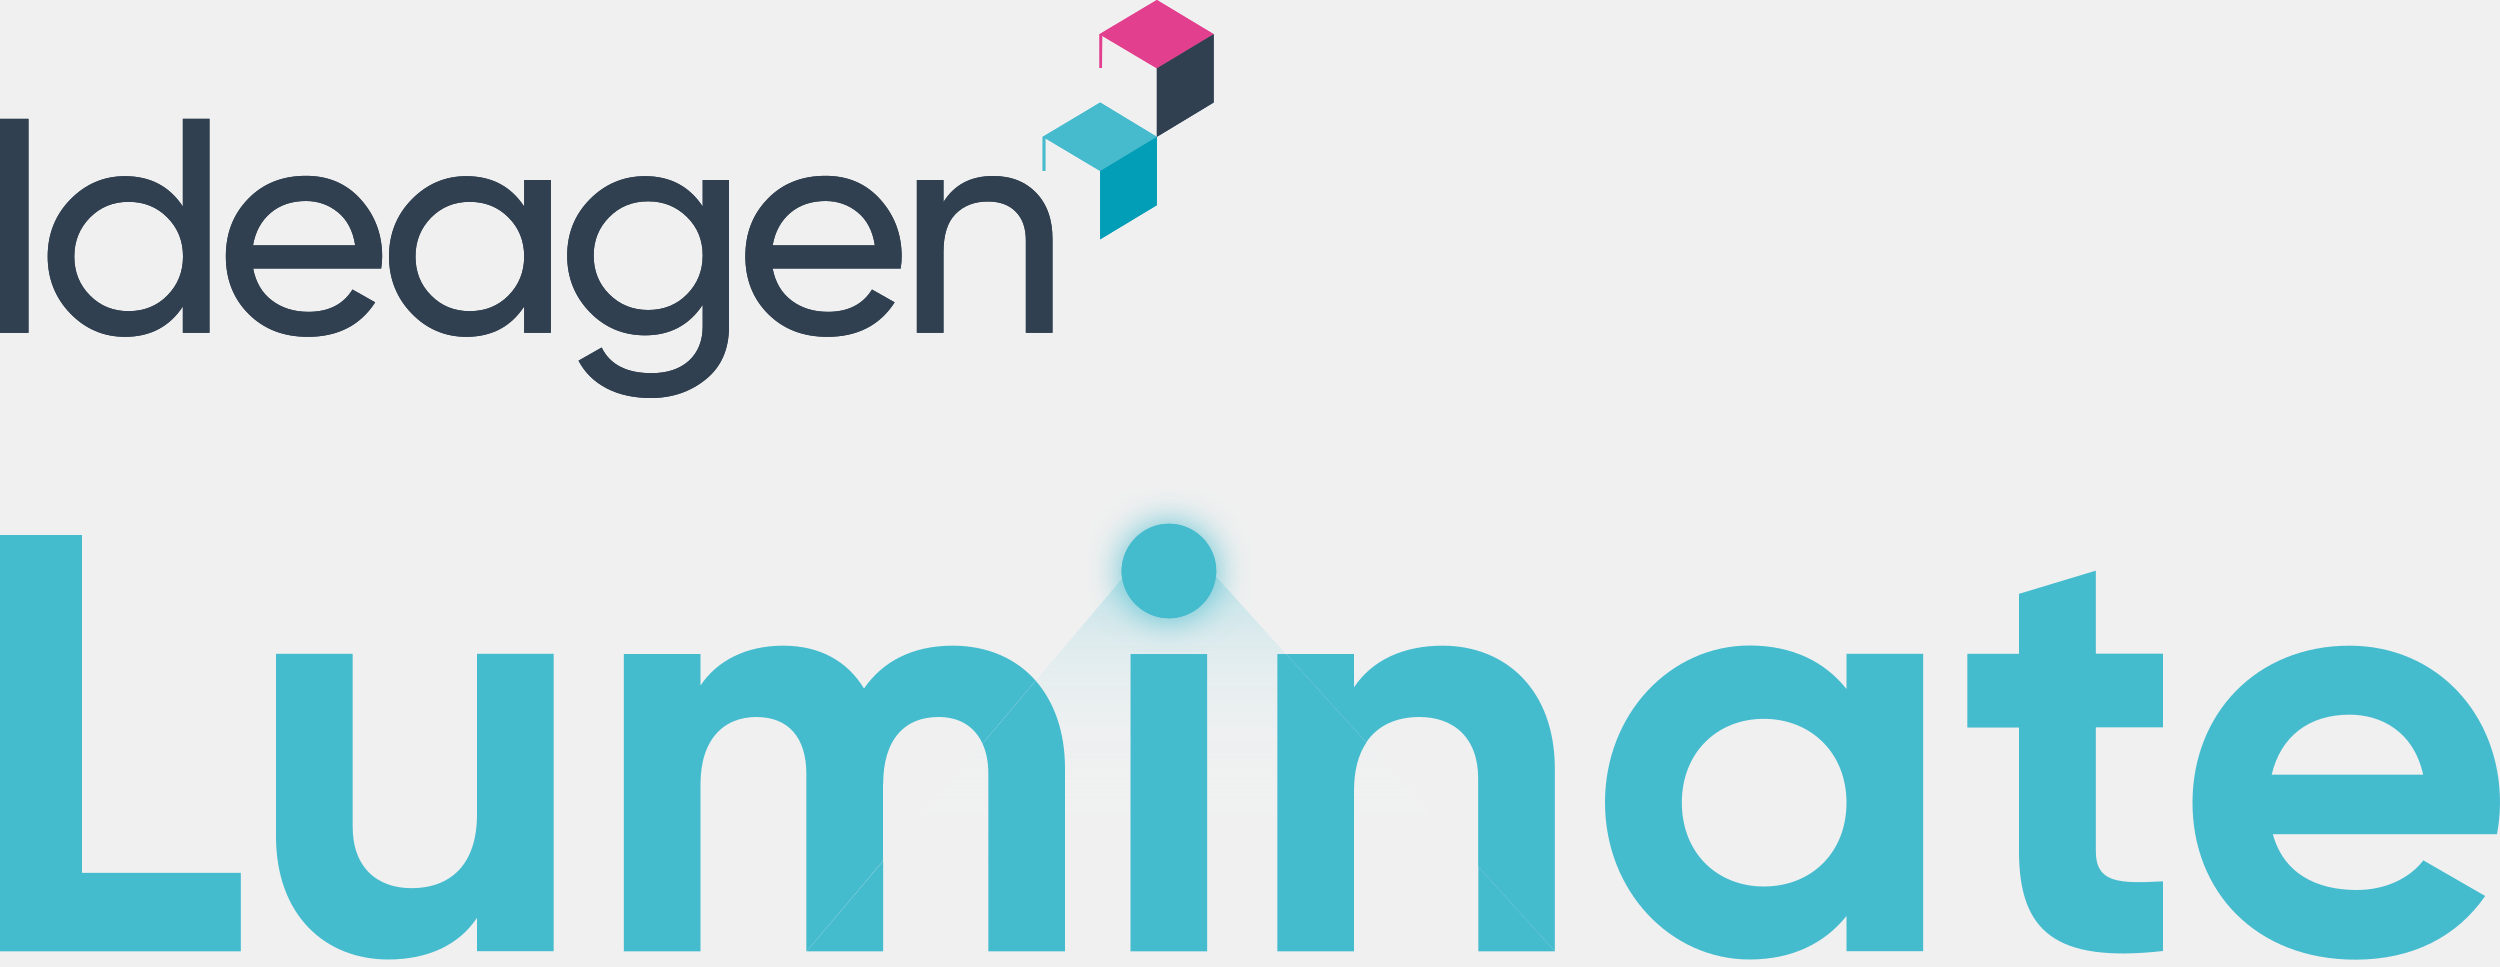
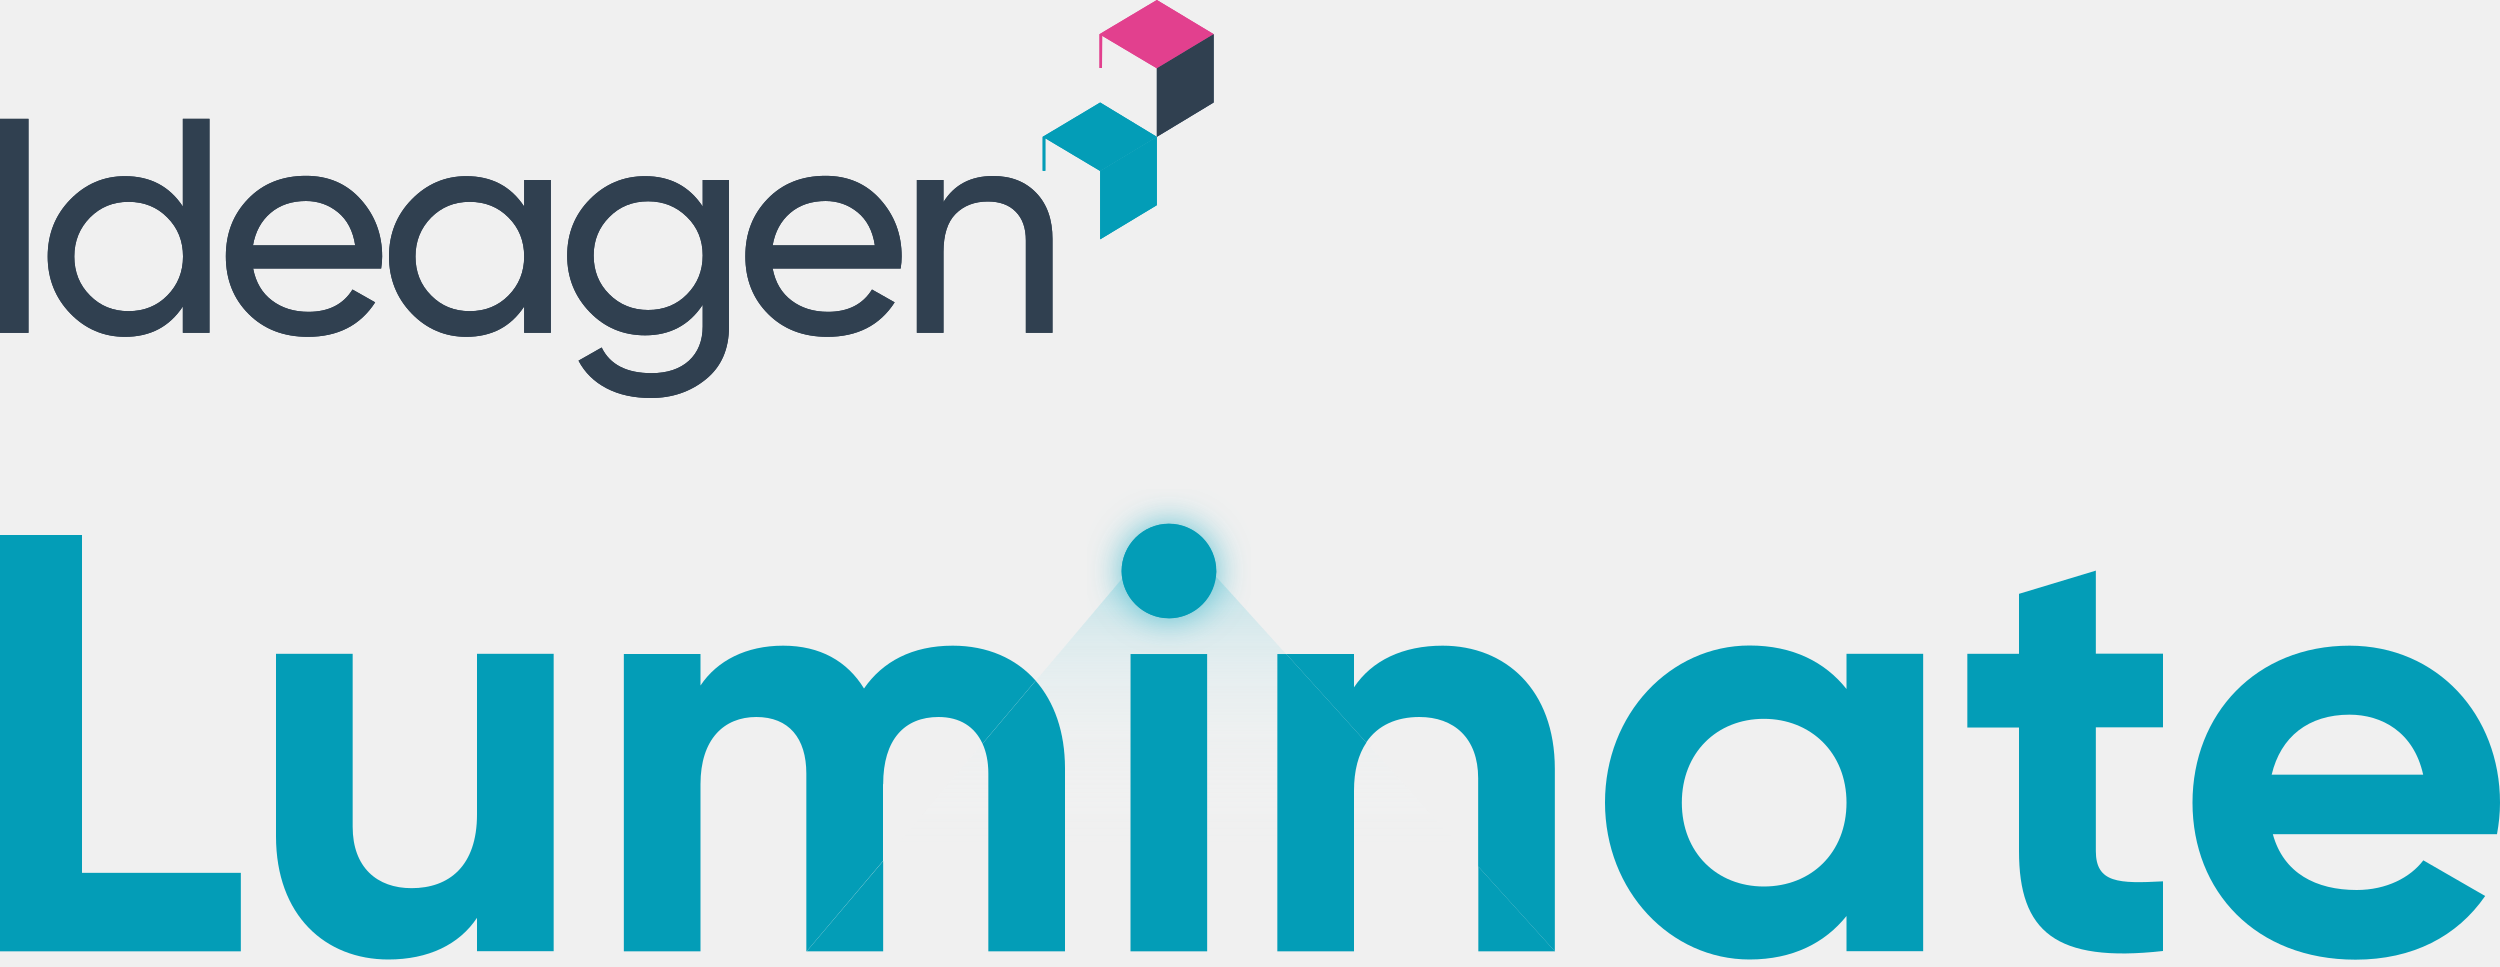
<svg xmlns="http://www.w3.org/2000/svg" width="150" height="58" viewBox="0 0 150 58" fill="none">
  <g clip-path="url(#clip0_509_72475)">
-     <path d="M62.56 8.21V10.25H62.72V8.3L66.01 10.26L69.41 8.21L66.01 6.15L62.56 8.21Z" fill="#44BACC" />
-     <path d="M66.01 10.26V14.36L69.41 12.31V8.21L66.01 10.26Z" fill="#009CB5" />
+     <path d="M62.56 8.21V10.25H62.72V8.3L66.01 10.26L69.41 8.21L66.01 6.15L62.56 8.21Z" fill="#039DB7" />
+     <path d="M66.01 10.26V14.36L69.41 12.31V8.21L66.01 10.26Z" fill="#039DB7" />
    <path d="M65.97 2.05V4.08H66.12L66.13 2.15L69.41 4.1L72.82 2.05L69.41 0L65.97 2.05Z" fill="#E13F8C" />
    <path d="M69.41 4.1V8.21L72.82 6.15V2.05L69.41 4.1Z" fill="#253D5B" />
    <path d="M0 7.13H1.71V19.97H0V7.13Z" fill="#304050" />
    <path d="M10.97 7.13H12.57V19.97H10.97V18.39C10.17 19.6 9.02 20.21 7.5 20.21C6.22 20.21 5.12 19.74 4.22 18.81C3.32 17.88 2.86 16.73 2.86 15.39C2.86 14.05 3.31 12.9 4.22 11.97C5.13 11.04 6.22 10.57 7.5 10.57C9.02 10.57 10.17 11.18 10.97 12.39V7.14V7.13ZM7.71 18.67C8.64 18.67 9.42 18.36 10.04 17.73C10.66 17.1 10.98 16.32 10.98 15.39C10.98 14.46 10.67 13.68 10.04 13.05C9.42 12.42 8.64 12.11 7.71 12.11C6.78 12.11 6.02 12.43 5.4 13.05C4.78 13.68 4.46 14.46 4.46 15.39C4.46 16.32 4.77 17.1 5.4 17.73C6.02 18.36 6.79 18.67 7.71 18.67Z" fill="#304050" />
    <path d="M15.19 16.12C15.35 16.94 15.72 17.58 16.32 18.03C16.91 18.48 17.64 18.71 18.51 18.71C19.72 18.71 20.6 18.26 21.15 17.37L22.51 18.14C21.62 19.52 20.27 20.21 18.47 20.21C17.01 20.21 15.83 19.75 14.92 18.84C14.01 17.93 13.55 16.78 13.55 15.38C13.55 13.98 14 12.85 14.89 11.93C15.78 11.01 16.94 10.55 18.36 10.55C19.71 10.55 20.8 11.02 21.65 11.97C22.5 12.92 22.93 14.06 22.93 15.39C22.93 15.62 22.91 15.86 22.87 16.11H15.18L15.19 16.12ZM18.36 12.06C17.5 12.06 16.79 12.3 16.23 12.78C15.67 13.26 15.32 13.91 15.18 14.72H21.31C21.18 13.85 20.83 13.19 20.28 12.74C19.73 12.29 19.09 12.06 18.35 12.06H18.36Z" fill="#304050" />
    <path d="M31.45 10.8H33.05V19.97H31.45V18.39C30.65 19.6 29.5 20.21 27.98 20.21C26.7 20.21 25.6 19.74 24.7 18.81C23.8 17.88 23.34 16.73 23.34 15.39C23.34 14.05 23.79 12.9 24.7 11.97C25.61 11.04 26.7 10.57 27.98 10.57C29.5 10.57 30.65 11.18 31.45 12.39V10.81V10.8ZM28.18 18.67C29.11 18.67 29.89 18.36 30.51 17.73C31.13 17.1 31.45 16.32 31.45 15.39C31.45 14.46 31.14 13.68 30.51 13.05C29.89 12.42 29.11 12.11 28.18 12.11C27.25 12.11 26.49 12.43 25.87 13.05C25.25 13.68 24.93 14.46 24.93 15.39C24.93 16.32 25.24 17.1 25.87 17.73C26.49 18.36 27.26 18.67 28.18 18.67Z" fill="#304050" />
    <path d="M42.16 10.8H43.74V19.59C43.74 20.95 43.28 22 42.36 22.75C41.44 23.5 40.34 23.88 39.06 23.88C38.03 23.88 37.15 23.69 36.4 23.3C35.65 22.91 35.09 22.36 34.71 21.64L36.1 20.85C36.6 21.88 37.6 22.39 39.09 22.39C40.04 22.39 40.79 22.14 41.34 21.64C41.88 21.14 42.16 20.45 42.16 19.59V18.29C41.35 19.51 40.2 20.12 38.71 20.12C37.4 20.12 36.29 19.66 35.39 18.73C34.49 17.8 34.03 16.67 34.03 15.34C34.03 14.01 34.48 12.88 35.39 11.96C36.3 11.04 37.4 10.57 38.71 10.57C40.21 10.57 41.36 11.18 42.16 12.39V10.81V10.8ZM36.56 17.66C37.18 18.28 37.96 18.6 38.89 18.6C39.82 18.6 40.6 18.29 41.22 17.66C41.84 17.03 42.16 16.26 42.16 15.33C42.16 14.4 41.85 13.64 41.22 13.02C40.59 12.4 39.82 12.08 38.89 12.08C37.96 12.08 37.18 12.39 36.56 13.02C35.94 13.64 35.62 14.41 35.62 15.33C35.62 16.25 35.93 17.04 36.56 17.66Z" fill="#304050" />
    <path d="M46.36 16.12C46.52 16.94 46.89 17.58 47.49 18.03C48.08 18.48 48.81 18.71 49.68 18.71C50.89 18.71 51.77 18.26 52.32 17.37L53.68 18.14C52.79 19.52 51.44 20.21 49.64 20.21C48.18 20.21 47 19.75 46.09 18.84C45.18 17.93 44.72 16.78 44.72 15.38C44.72 13.98 45.17 12.85 46.06 11.93C46.95 11.01 48.11 10.55 49.53 10.55C50.88 10.55 51.97 11.02 52.82 11.97C53.67 12.92 54.1 14.06 54.1 15.39C54.1 15.62 54.08 15.86 54.04 16.11H46.35L46.36 16.12ZM49.54 12.06C48.68 12.06 47.97 12.3 47.41 12.78C46.85 13.26 46.5 13.91 46.36 14.72H52.49C52.36 13.85 52.01 13.19 51.46 12.74C50.91 12.29 50.27 12.06 49.53 12.06H49.54Z" fill="#304050" />
    <path d="M59.59 10.56C60.67 10.56 61.53 10.9 62.18 11.58C62.83 12.26 63.15 13.18 63.15 14.34V19.97H61.55V14.43C61.55 13.68 61.35 13.11 60.94 12.7C60.54 12.29 59.98 12.09 59.27 12.09C58.47 12.09 57.83 12.34 57.34 12.83C56.85 13.32 56.61 14.09 56.61 15.11V19.97H55.01V10.8H56.61V12.12C57.26 11.08 58.25 10.56 59.58 10.56H59.59Z" fill="#304050" />
-     <path d="M62.56 8.21V10.25H62.72V8.3L66.01 10.26L69.41 8.21L66.01 6.15L62.56 8.21Z" fill="#46BBCE" />
-     <path d="M66.01 10.26V14.36L69.41 12.31V8.21L66.01 10.26Z" fill="#029DB7" />
+     <path d="M62.56 8.21V10.25H62.72V8.3L66.01 10.26L69.41 8.21L66.01 6.15L62.56 8.21Z" fill="#039DB7" />
+     <path d="M66.01 10.26V14.36L69.41 12.31V8.21L66.01 10.26Z" fill="#039DB7" />
    <path d="M65.97 2.05V4.08H66.12L66.13 2.15L69.41 4.1L72.82 2.05L69.41 0L65.97 2.05Z" fill="#E2408E" />
    <path d="M69.41 4.1V8.21L72.82 6.15V2.05L69.41 4.1Z" fill="#304050" />
    <path d="M0 7.13H1.71V19.97H0V7.13Z" fill="#304050" />
    <path d="M10.97 7.13H12.57V19.97H10.97V18.39C10.17 19.6 9.02 20.21 7.5 20.21C6.22 20.21 5.12 19.74 4.22 18.81C3.32 17.88 2.86 16.73 2.86 15.39C2.86 14.05 3.31 12.9 4.22 11.97C5.13 11.04 6.22 10.57 7.5 10.57C9.02 10.57 10.17 11.18 10.97 12.39V7.14V7.13ZM7.71 18.67C8.64 18.67 9.42 18.36 10.04 17.73C10.66 17.1 10.98 16.32 10.98 15.39C10.98 14.46 10.67 13.68 10.04 13.05C9.42 12.42 8.64 12.11 7.71 12.11C6.78 12.11 6.02 12.43 5.4 13.05C4.78 13.68 4.46 14.46 4.46 15.39C4.46 16.32 4.77 17.1 5.4 17.73C6.02 18.36 6.79 18.67 7.71 18.67Z" fill="#304050" />
    <path d="M15.19 16.12C15.35 16.94 15.72 17.58 16.32 18.03C16.91 18.48 17.64 18.71 18.51 18.71C19.72 18.71 20.6 18.26 21.15 17.37L22.51 18.14C21.62 19.52 20.27 20.21 18.47 20.21C17.01 20.21 15.83 19.75 14.92 18.84C14.01 17.93 13.55 16.78 13.55 15.38C13.55 13.98 14 12.85 14.89 11.93C15.78 11.01 16.94 10.55 18.36 10.55C19.71 10.55 20.8 11.02 21.65 11.97C22.5 12.92 22.93 14.06 22.93 15.39C22.93 15.62 22.91 15.86 22.87 16.11H15.18L15.19 16.12ZM18.36 12.06C17.5 12.06 16.79 12.3 16.23 12.78C15.67 13.26 15.32 13.91 15.18 14.72H21.31C21.18 13.85 20.83 13.19 20.28 12.74C19.73 12.29 19.09 12.06 18.35 12.06H18.36Z" fill="#304050" />
    <path d="M31.45 10.8H33.05V19.97H31.45V18.39C30.65 19.6 29.5 20.21 27.98 20.21C26.7 20.21 25.6 19.74 24.7 18.81C23.8 17.88 23.34 16.73 23.34 15.39C23.34 14.05 23.79 12.9 24.7 11.97C25.61 11.04 26.7 10.57 27.98 10.57C29.5 10.57 30.65 11.18 31.45 12.39V10.81V10.8ZM28.18 18.67C29.11 18.67 29.89 18.36 30.51 17.73C31.13 17.1 31.45 16.32 31.45 15.39C31.45 14.46 31.14 13.68 30.51 13.05C29.89 12.42 29.11 12.11 28.18 12.11C27.25 12.11 26.49 12.43 25.87 13.05C25.25 13.68 24.93 14.46 24.93 15.39C24.93 16.32 25.24 17.1 25.87 17.73C26.49 18.36 27.26 18.67 28.18 18.67Z" fill="#304050" />
    <path d="M42.16 10.8H43.74V19.59C43.74 20.95 43.28 22 42.36 22.75C41.44 23.5 40.34 23.88 39.06 23.88C38.03 23.88 37.15 23.69 36.4 23.3C35.65 22.91 35.09 22.36 34.71 21.64L36.1 20.85C36.6 21.88 37.6 22.39 39.09 22.39C40.04 22.39 40.79 22.14 41.34 21.64C41.88 21.14 42.16 20.45 42.16 19.59V18.29C41.35 19.51 40.2 20.12 38.71 20.12C37.4 20.12 36.29 19.66 35.39 18.73C34.49 17.8 34.03 16.67 34.03 15.34C34.03 14.01 34.48 12.88 35.39 11.96C36.3 11.04 37.4 10.57 38.71 10.57C40.21 10.57 41.36 11.18 42.16 12.39V10.81V10.8ZM36.56 17.66C37.18 18.28 37.96 18.6 38.89 18.6C39.82 18.6 40.6 18.29 41.22 17.66C41.84 17.03 42.16 16.26 42.16 15.33C42.16 14.4 41.85 13.64 41.22 13.02C40.59 12.4 39.82 12.08 38.89 12.08C37.96 12.08 37.18 12.39 36.56 13.02C35.94 13.64 35.62 14.41 35.62 15.33C35.62 16.25 35.93 17.04 36.56 17.66Z" fill="#304050" />
    <path d="M46.36 16.12C46.52 16.94 46.89 17.58 47.49 18.03C48.08 18.48 48.81 18.71 49.68 18.71C50.89 18.71 51.77 18.26 52.32 17.37L53.68 18.14C52.79 19.52 51.44 20.21 49.64 20.21C48.18 20.21 47 19.75 46.09 18.84C45.18 17.93 44.72 16.78 44.72 15.38C44.72 13.98 45.17 12.85 46.06 11.93C46.95 11.01 48.11 10.55 49.53 10.55C50.88 10.55 51.97 11.02 52.82 11.97C53.67 12.92 54.1 14.06 54.1 15.39C54.1 15.62 54.08 15.86 54.04 16.11H46.35L46.36 16.12ZM49.54 12.06C48.68 12.06 47.97 12.3 47.41 12.78C46.85 13.26 46.5 13.91 46.36 14.72H52.49C52.36 13.85 52.01 13.19 51.46 12.74C50.91 12.29 50.27 12.06 49.53 12.06H49.54Z" fill="#304050" />
    <path d="M59.59 10.56C60.67 10.56 61.53 10.9 62.18 11.58C62.83 12.26 63.15 13.18 63.15 14.34V19.97H61.55V14.43C61.55 13.68 61.35 13.11 60.94 12.7C60.54 12.29 59.98 12.09 59.27 12.09C58.47 12.09 57.83 12.34 57.34 12.83C56.85 13.32 56.61 14.09 56.61 15.11V19.97H55.01V10.8H56.61V12.12C57.26 11.08 58.25 10.56 59.58 10.56H59.59Z" fill="#304050" />
-     <path d="M67.29 34.28C67.29 34.43 67.31 34.57 67.33 34.71L70.11 31.43C68.58 31.43 67.29 32.75 67.29 34.28Z" fill="#45BBCE" />
-     <path d="M72.97 34.28C72.97 32.75 71.69 31.43 70.12 31.43L72.95 34.56C72.95 34.47 72.98 34.38 72.98 34.29L72.97 34.28Z" fill="#45BBCE" />
-     <path d="M70.11 37.1C71.59 37.1 72.79 35.96 72.94 34.55L70.11 31.42L67.33 34.7C67.54 36.04 68.72 37.09 70.11 37.09V37.1Z" fill="#45BBCE" />
-     <path d="M4.92 32.1H0V57.08H14.45V52.37H4.92V32.1Z" fill="#45BBCE" />
-     <path d="M28.62 48.87C28.62 51.97 26.94 53.29 24.69 53.29C22.62 53.29 21.16 52.04 21.16 49.61V39.23H16.56V50.18C16.56 54.93 19.52 57.57 23.3 57.57C25.69 57.57 27.55 56.68 28.62 55.07V57.07H33.22V39.23H28.62V48.86V48.87Z" fill="#45BBCE" />
-     <path d="M52.99 47.05C52.99 44.37 54.27 43.02 56.31 43.02C57.6 43.02 58.49 43.61 58.95 44.62L62.14 40.84C60.96 39.5 59.24 38.74 57.16 38.74C54.73 38.74 52.95 39.7 51.84 41.31C50.84 39.67 49.2 38.74 46.99 38.74C44.78 38.74 43.03 39.63 42.03 41.13V39.24H37.43V57.08H42.03V47.05C42.03 44.37 43.42 43.02 45.38 43.02C47.34 43.02 48.38 44.3 48.38 46.41V57.08H48.4L52.98 51.66V47.05H52.99Z" fill="#45BBCE" />
-     <path d="M86.56 38.74C84.17 38.74 82.31 39.63 81.24 41.24V39.24H77.17L81.97 44.55C82.67 43.5 83.81 43.02 85.16 43.02C87.23 43.02 88.69 44.27 88.69 46.7V51.99L93.29 57.08V46.13C93.29 41.38 90.33 38.74 86.55 38.74H86.56Z" fill="#45BBCE" />
-     <path d="M110.79 41.34C109.51 39.73 107.58 38.73 104.97 38.73C100.22 38.73 96.3 42.83 96.3 48.15C96.3 53.47 100.23 57.57 104.97 57.57C107.57 57.57 109.5 56.57 110.79 54.96V57.07H115.39V39.23H110.79V41.34ZM105.83 53.19C103.01 53.19 100.91 51.16 100.91 48.16C100.91 45.16 103.02 43.13 105.83 43.13C108.64 43.13 110.79 45.16 110.79 48.16C110.79 51.16 108.68 53.19 105.83 53.19Z" fill="#45BBCE" />
-     <path d="M125.74 34.24L121.14 35.63V39.23H118.04V43.65H121.14V51.07C121.14 55.89 123.32 57.78 129.78 57.06V52.88C127.14 53.02 125.75 52.99 125.75 51.06V43.64H129.78V39.22H125.75V34.22L125.74 34.24Z" fill="#45BBCE" />
-     <path d="M150 48.16C150 42.91 146.25 38.74 140.97 38.74C135.37 38.74 131.55 42.84 131.55 48.16C131.55 53.48 135.33 57.58 141.33 57.58C144.76 57.58 147.43 56.19 149.11 53.76L145.4 51.62C144.62 52.65 143.19 53.4 141.4 53.4C138.97 53.4 137.01 52.4 136.37 50.05H149.82C149.93 49.44 150 48.84 150 48.16ZM136.3 46.48C136.84 44.2 138.51 42.88 140.97 42.88C142.9 42.88 144.82 43.91 145.39 46.48H136.29H136.3Z" fill="#45BBCE" />
-     <path d="M48.4 57.08H52.99V51.66L48.4 57.08Z" fill="#45BBCE" />
-     <path d="M62.14 40.84L58.95 44.62C59.18 45.12 59.3 45.72 59.3 46.41V57.08H63.9V46.09C63.9 43.92 63.26 42.12 62.14 40.84Z" fill="#45BBCE" />
-     <path d="M72.43 39.24H67.83V57.08H72.43V39.24Z" fill="#45BBCE" />
-     <path d="M88.7 57.08H93.3L88.7 51.99V57.08Z" fill="#45BBCE" />
-     <path d="M81.98 44.55L77.18 39.24H76.64V57.08H81.24V47.45C81.24 46.21 81.51 45.26 81.98 44.56V44.55Z" fill="#45BBCE" />
+     <path d="M67.29 34.28C67.29 34.43 67.31 34.57 67.33 34.71L70.11 31.43C68.58 31.43 67.29 32.75 67.29 34.28Z" fill="#039DB7" />
+     <path d="M72.97 34.28C72.97 32.75 71.69 31.43 70.12 31.43L72.95 34.56C72.95 34.47 72.98 34.38 72.98 34.29L72.97 34.28Z" fill="#039DB7" />
+     <path d="M70.11 37.1C71.59 37.1 72.79 35.96 72.94 34.55L70.11 31.42L67.33 34.7C67.54 36.04 68.72 37.09 70.11 37.09V37.1Z" fill="#039DB7" />
+     <path d="M4.92 32.1H0V57.08H14.45V52.37H4.92V32.1Z" fill="#039DB7" />
+     <path d="M28.62 48.87C28.62 51.97 26.94 53.29 24.69 53.29C22.62 53.29 21.16 52.04 21.16 49.61V39.23H16.56V50.18C16.56 54.93 19.52 57.57 23.3 57.57C25.69 57.57 27.55 56.68 28.62 55.07V57.07H33.22V39.23H28.62V48.86V48.87Z" fill="#039DB7" />
+     <path d="M52.99 47.05C52.99 44.37 54.27 43.02 56.31 43.02C57.6 43.02 58.49 43.61 58.95 44.62L62.14 40.84C60.96 39.5 59.24 38.74 57.16 38.74C54.73 38.74 52.95 39.7 51.84 41.31C50.84 39.67 49.2 38.74 46.99 38.74C44.78 38.74 43.03 39.63 42.03 41.13V39.24H37.43V57.08H42.03V47.05C42.03 44.37 43.42 43.02 45.38 43.02C47.34 43.02 48.38 44.3 48.38 46.41V57.08H48.4L52.98 51.66V47.05H52.99Z" fill="#039DB7" />
+     <path d="M86.56 38.74C84.17 38.74 82.31 39.63 81.24 41.24V39.24H77.17L81.97 44.55C82.67 43.5 83.81 43.02 85.16 43.02C87.23 43.02 88.69 44.27 88.69 46.7V51.99L93.29 57.08V46.13C93.29 41.38 90.33 38.74 86.55 38.74H86.56Z" fill="#039DB7" />
+     <path d="M110.79 41.34C109.51 39.73 107.58 38.73 104.97 38.73C100.22 38.73 96.3 42.83 96.3 48.15C96.3 53.47 100.23 57.57 104.97 57.57C107.57 57.57 109.5 56.57 110.79 54.96V57.07H115.39V39.23H110.79V41.34ZM105.83 53.19C103.01 53.19 100.91 51.16 100.91 48.16C100.91 45.16 103.02 43.13 105.83 43.13C108.64 43.13 110.79 45.16 110.79 48.16C110.79 51.16 108.68 53.19 105.83 53.19Z" fill="#039DB7" />
+     <path d="M125.74 34.24L121.14 35.63V39.23H118.04V43.65H121.14V51.07C121.14 55.89 123.32 57.78 129.78 57.06V52.88C127.14 53.02 125.75 52.99 125.75 51.06V43.64H129.78V39.22H125.75V34.22L125.74 34.24Z" fill="#039DB7" />
+     <path d="M150 48.16C150 42.91 146.25 38.74 140.97 38.74C135.37 38.74 131.55 42.84 131.55 48.16C131.55 53.48 135.33 57.58 141.33 57.58C144.76 57.58 147.43 56.19 149.11 53.76L145.4 51.62C144.62 52.65 143.19 53.4 141.4 53.4C138.97 53.4 137.01 52.4 136.37 50.05H149.82C149.93 49.44 150 48.84 150 48.16ZM136.3 46.48C136.84 44.2 138.51 42.88 140.97 42.88C142.9 42.88 144.82 43.91 145.39 46.48H136.29H136.3Z" fill="#039DB7" />
+     <path d="M48.4 57.08H52.99V51.66L48.4 57.08Z" fill="#039DB7" />
+     <path d="M62.14 40.84L58.95 44.62C59.18 45.12 59.3 45.72 59.3 46.41V57.08H63.9V46.09C63.9 43.92 63.26 42.12 62.14 40.84Z" fill="#039DB7" />
+     <path d="M72.43 39.24H67.83V57.08H72.43V39.24Z" fill="#039DB7" />
+     <path d="M88.7 57.08H93.3L88.7 51.99V57.08Z" fill="#039DB7" />
+     <path d="M81.98 44.55L77.18 39.24H76.64V57.08H81.24V47.45C81.24 46.21 81.51 45.26 81.98 44.56V44.55Z" fill="#039DB7" />
    <path opacity="0.49" d="M58.95 44.62C59.18 45.12 59.3 45.72 59.3 46.41V57.08H52.98V51.66L58.94 44.61L58.95 44.62ZM81.98 44.55C81.51 45.25 81.24 46.2 81.24 47.44V57.07H88.7V51.98L81.98 44.54V44.55ZM70.11 37.1C68.72 37.1 67.55 36.04 67.33 34.71L62.14 40.85C63.26 42.13 63.9 43.92 63.9 46.1V57.09H67.82V39.25H72.42V57.09H76.63V39.25H77.17L72.93 34.56C72.79 35.97 71.58 37.11 70.1 37.11L70.11 37.1Z" fill="url(#paint0_linear_509_72475)" />
    <g filter="url(#filter0_d_509_72475)">
-       <path d="M70.14 37.1C71.708 37.1 72.98 35.828 72.98 34.26C72.98 32.691 71.708 31.42 70.14 31.42C68.571 31.42 67.3 32.691 67.3 34.26C67.3 35.828 68.571 37.1 70.14 37.1Z" fill="#45BBCE" />
+       <path d="M70.14 37.1C71.708 37.1 72.98 35.828 72.98 34.26C72.98 32.691 71.708 31.42 70.14 31.42C68.571 31.42 67.3 32.691 67.3 34.26C67.3 35.828 68.571 37.1 70.14 37.1Z" fill="#039DB7" />
    </g>
  </g>
  <defs>
    <filter id="filter0_d_509_72475" x="65.24" y="29.36" width="9.8" height="9.8" filterUnits="userSpaceOnUse" color-interpolation-filters="sRGB">
      <feFlood flood-opacity="0" result="BackgroundImageFix" />
      <feColorMatrix in="SourceAlpha" type="matrix" values="0 0 0 0 0 0 0 0 0 0 0 0 0 0 0 0 0 0 127 0" result="hardAlpha" />
      <feOffset />
      <feGaussianBlur stdDeviation="1.03" />
      <feColorMatrix type="matrix" values="0 0 0 0 0.271 0 0 0 0 0.733 0 0 0 0 0.808 0 0 0 0.85 0" />
      <feBlend mode="normal" in2="BackgroundImageFix" result="effect1_dropShadow_509_72475" />
      <feBlend mode="normal" in="SourceGraphic" in2="effect1_dropShadow_509_72475" result="shape" />
    </filter>
    <linearGradient id="paint0_linear_509_72475" x1="70.84" y1="54.62" x2="70.84" y2="30.27" gradientUnits="userSpaceOnUse">
      <stop stop-color="white" stop-opacity="0" />
      <stop offset="0.13" stop-color="#FBFDFE" stop-opacity="0.02" />
      <stop offset="0.26" stop-color="#EFF9FB" stop-opacity="0.08" />
      <stop offset="0.4" stop-color="#DDF2F6" stop-opacity="0.18" />
      <stop offset="0.54" stop-color="#C2E9EF" stop-opacity="0.32" />
      <stop offset="0.67" stop-color="#A1DCE6" stop-opacity="0.5" />
      <stop offset="0.81" stop-color="#77CDDB" stop-opacity="0.73" />
      <stop offset="0.95" stop-color="#47BBCE" stop-opacity="0.99" />
      <stop offset="0.96" stop-color="#45BBCE" />
    </linearGradient>
    <clipPath id="clip0_509_72475">
      <rect width="150" height="57.58" fill="white" />
    </clipPath>
  </defs>
</svg>
